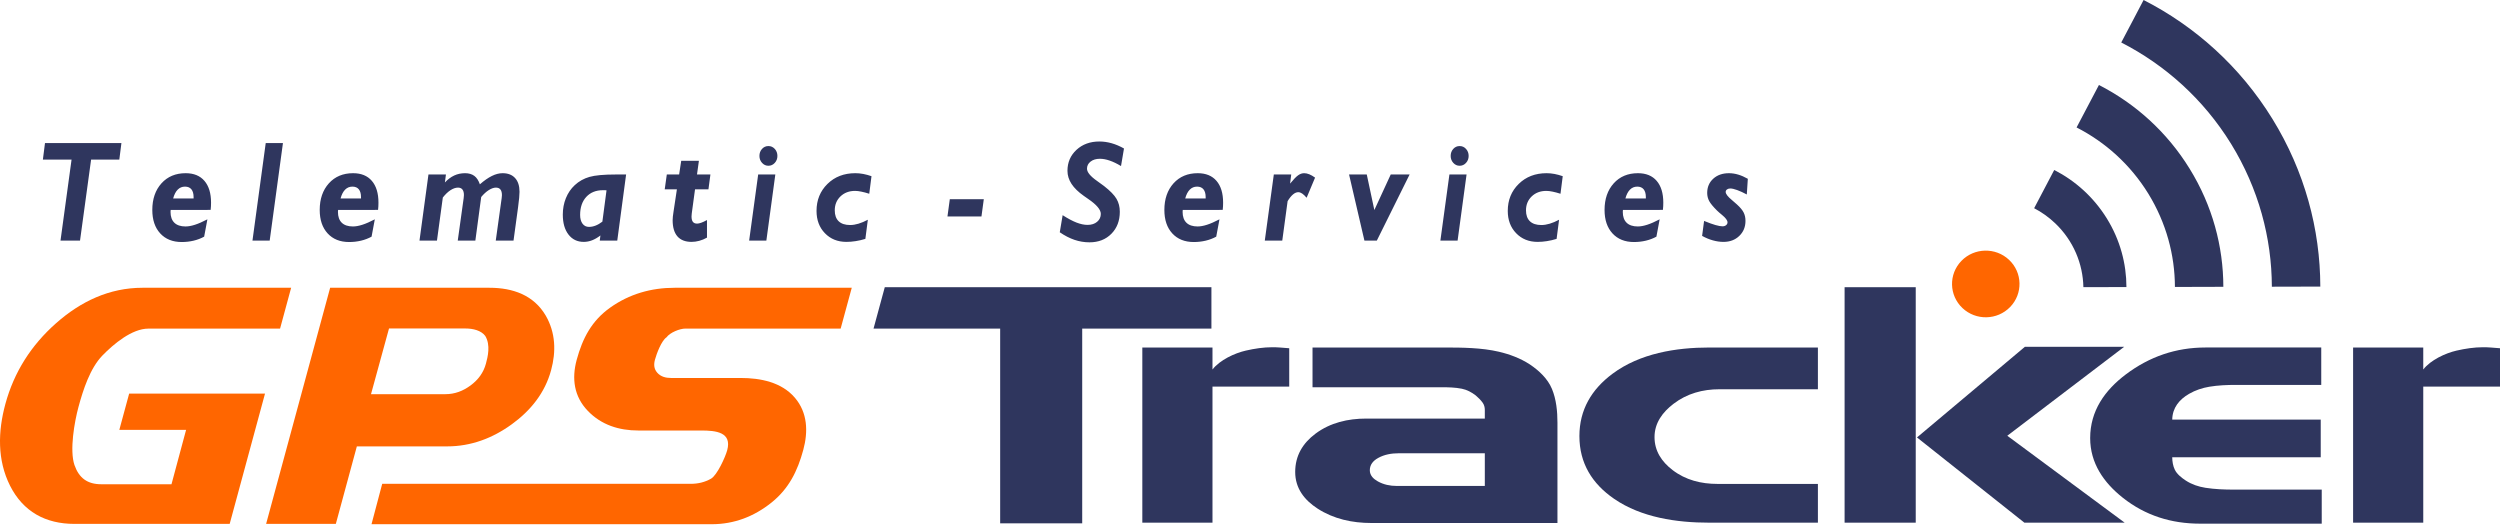
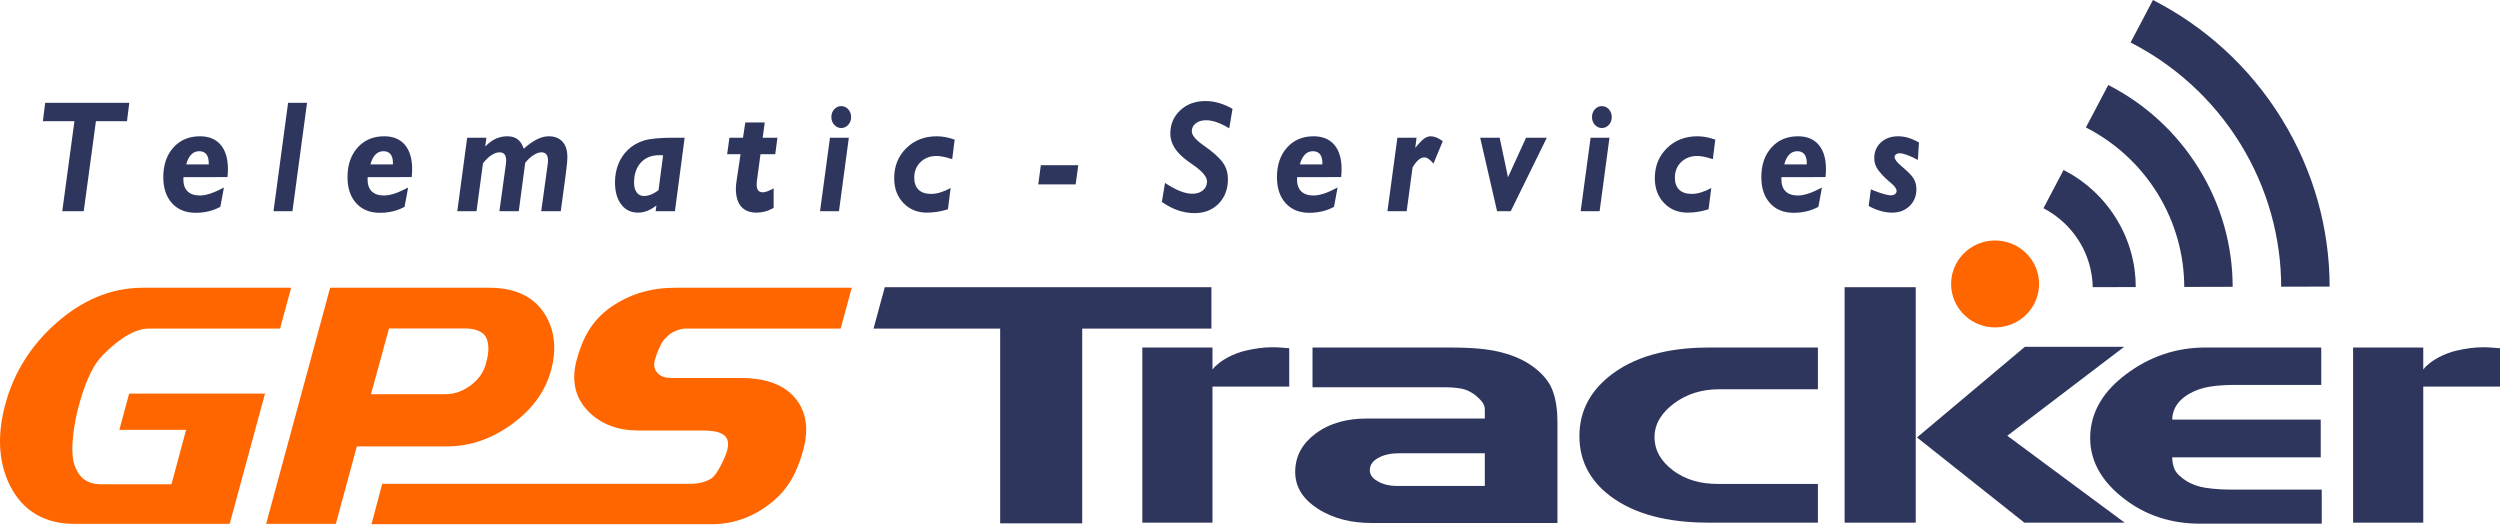
- <svg xmlns="http://www.w3.org/2000/svg" xml:space="preserve" width="163.664mm" height="34.318mm" version="1.1" style="shape-rendering:geometricPrecision; text-rendering:geometricPrecision; image-rendering:optimizeQuality; fill-rule:evenodd; clip-rule:evenodd" viewBox="0 0 5599.99 1174.23">
+ <svg xmlns="http://www.w3.org/2000/svg" xml:space="preserve" width="133.367mm" height="27.965mm" version="1.1" style="shape-rendering:geometricPrecision; text-rendering:geometricPrecision; image-rendering:optimizeQuality; fill-rule:evenodd; clip-rule:evenodd" viewBox="0 0 12443.93 2609.3">
  <defs>
    <style type="text/css">
   
    .fil0 {fill:#2F365E}
-     .fil3 {fill:#FF6600}
-     .fil2 {fill:#2F365E;fill-rule:nonzero}
+     .fil2 {fill:#FF6600}
    .fil1 {fill:#2F365E;fill-rule:nonzero}
   
  </style>
  </defs>
  <g id="Capa_x0020_1">
-     <g id="_460657552720">
-       <path class="fil0" d="M2715.96 865.92l0 304.84 -157.17 0 0 -392.34 157.17 0 0 49.27c16.39,-21.3 49.75,-36.64 74.5,-42.32 19.56,-4.48 39.54,-7.57 59.66,-7.57 5.91,0 11.82,0.22 17.71,0.68l20.03 1.58 0 85.85 -171.9 0z" />
-       <path class="fil0" d="M4865.78 939.83l332.65 0 0 84.51 -332.66 0c0.16,9.54 1.67,19.44 5.91,28.05 4.89,9.94 15.44,18.16 24.52,24.08 13.29,8.66 28.4,13.71 44.01,16.16 21,3.31 42.53,4.1 63.76,4.1l196.7 0 0 76.26 -272.66 0c-63.97,0 -122.31,-18 -172.75,-57.92 -42.79,-33.86 -73.28,-77.37 -73.28,-133.76 0,-60.98 32.81,-107.22 79.99,-142.74 52.77,-39.72 112.13,-60.18 178.23,-60.18l259.39 0 0 83.79 -190.63 0c-19.99,0 -40.28,0.79 -60.02,4.08 -15.89,2.65 -31.24,7.78 -45.23,15.84 -22.45,12.94 -37.31,31.36 -37.93,57.73z" />
-       <polygon class="fil0" points="4496.32,976.08 4759.25,1170.77 4534.58,1170.77 4294.04,979.88 4535.65,776.9 4758.04,776.9 " />
-       <polygon class="fil0" points="4291.24,1170.77 4131.88,1170.77 4131.88,643.34 4291.24,643.34 " />
-       <path class="fil0" d="M4072.1 1170.77l-243.8 0c-72.49,0 -151.59,-11.46 -212.59,-53.34 -49.33,-33.87 -77.85,-79.79 -77.85,-140.6 0,-59.04 27.33,-104.7 73.91,-139.43 61.73,-46.01 142.34,-59 217.6,-59l242.72 0 0 93.52 -220.53 0c-37.59,0 -72.74,9.58 -102.88,32.59 -24.34,18.58 -42.56,42.8 -42.56,74.56 0,31.31 16.19,55.26 40.39,73.83 29.29,22.49 64.15,31.06 100.64,31.06l224.95 0 0 86.8z" />
-       <path class="fil0" d="M3325.98 937.58l0 -19.31c0,-5.8 -1.37,-11.28 -4.71,-16.06 -4.25,-6.06 -10.09,-11.61 -15.66,-16.45 -9.26,-7.12 -19.55,-12.68 -31.08,-15.01 -14.75,-2.99 -30.89,-3.33 -45.92,-3.33l-288.56 0 0 -89 295.95 0c39.34,0 83.09,0.43 121.42,9.44 24.45,5.75 48.27,14.66 69.39,28.41l0.33 0.22c20.28,13.73 39.65,31.68 49.24,54.7 9.72,23.32 12.31,50.53 12.31,75.62l0 224.7 -416.83 0c-42.65,0 -84.29,-8.87 -120.47,-32.26 -29.61,-19.15 -50.16,-45.44 -50.16,-82.07 0,-36.29 16.81,-64.39 45.43,-85.74 33.25,-24.8 72.84,-33.84 113.74,-33.84l265.57 0zm0 150.92l0 -73.17 -193.12 0c-15.9,0 -31.99,2.74 -46,10.6 -10.76,6.03 -18.48,14.65 -18.48,27.49 0,11.72 8.31,19.49 17.93,24.86 12.98,7.24 27.33,10.22 42.11,10.22l197.56 0z" />
-       <polygon class="fil0" points="2424.14,736.03 2424.14,1172.26 2240.36,1172.26 2240.36,736.03 1956.72,736.03 1981.92,643.25 2713.58,643.25 2713.58,736.03 " />
-       <path class="fil0" d="M5428.09 865.92l0 304.84 -157.17 0 0 -392.34 157.17 0 0 49.27c16.39,-21.3 49.75,-36.64 74.5,-42.32 19.56,-4.48 39.54,-7.57 59.66,-7.57 5.91,0 11.83,0.22 17.71,0.68l20.03 1.58 0 85.85 -171.9 0z" />
+     <g id="_824098576784">
+       <path class="fil0" d="M6035.23 1924.18l0 677.39 -349.25 0 0 -871.84 349.25 0 0 109.49c36.42,-47.32 110.55,-81.43 165.55,-94.03 43.47,-9.97 87.88,-16.81 132.57,-16.81 13.13,0 26.27,0.49 39.37,1.52l44.5 3.51 0 190.77 -381.98 0z" />
+       <path class="fil0" d="M10812.42 2088.44l739.21 0 0 187.8 -739.21 0c0.35,21.21 3.71,43.2 13.14,62.34 10.87,22.08 34.3,40.35 54.49,53.51 29.53,19.24 63.1,30.46 97.78,35.92 46.65,7.34 94.51,9.11 141.68,9.11l437.11 0 0 169.46 -605.9 0c-142.16,0 -271.79,-39.99 -383.88,-128.7 -95.09,-75.25 -162.85,-171.94 -162.85,-297.23 0,-135.51 72.91,-238.25 177.75,-317.19 117.25,-88.27 249.15,-133.73 396.06,-133.73l576.39 0 0 186.18 -423.6 0c-44.41,0 -89.49,1.75 -133.37,9.06 -35.32,5.89 -69.42,17.29 -100.5,35.19 -49.89,28.75 -82.91,69.69 -84.28,128.28z" />
+       <polygon class="fil0" points="9991.43,2168.99 10575.7,2601.61 10076.44,2601.61 9541.94,2177.43 10078.82,1726.38 10573,1726.38 " />
+       <polygon class="fil0" points="9535.72,2601.61 9181.6,2601.61 9181.6,1429.58 9535.72,1429.58 " />
+       <path class="fil0" d="M9048.77 2601.61l-541.75 0c-161.09,0 -336.85,-25.45 -472.4,-118.53 -109.62,-75.27 -172.98,-177.29 -172.98,-312.43 0,-131.2 60.72,-232.64 164.24,-309.82 137.17,-102.25 316.29,-131.11 483.52,-131.11l539.37 0 0 207.82 -490.06 0c-83.52,0 -161.64,21.28 -228.62,72.41 -54.09,41.3 -94.57,95.11 -94.57,165.69 0,69.58 35.99,122.79 89.74,164.06 65.09,49.99 142.54,69.02 223.63,69.02l499.88 0 0 192.88z" />
+       <path class="fil0" d="M7390.76 2083.43l0 -42.91c0,-12.89 -3.03,-25.08 -10.46,-35.7 -9.44,-13.47 -22.41,-25.81 -34.81,-36.56 -20.58,-15.82 -43.44,-28.16 -69.05,-33.35 -32.79,-6.64 -68.65,-7.41 -102.04,-7.41l-641.23 0 0 -197.78 657.64 0c87.41,0 184.63,0.95 269.82,20.98 54.34,12.77 107.26,32.58 154.2,63.14l0.73 0.48c45.09,30.51 88.1,70.41 109.43,121.55 21.6,51.81 27.36,112.29 27.36,168.03l0 499.32 -926.25 0c-94.77,0 -187.31,-19.71 -267.7,-71.69 -65.79,-42.56 -111.46,-100.98 -111.46,-182.36 0,-80.65 37.35,-143.1 100.96,-190.54 73.9,-55.11 161.85,-75.2 252.76,-75.2l590.12 0zm0 335.36l0 -162.59 -429.12 0c-35.34,0 -71.08,6.09 -102.22,23.55 -23.9,13.4 -41.06,32.55 -41.06,61.09 0,26.04 18.47,43.31 39.84,55.24 28.84,16.09 60.72,22.72 93.58,22.72l438.99 0z" />
+       <polygon class="fil0" points="5386.77,1635.56 5386.77,2604.91 4978.38,2604.91 4978.38,1635.56 4348.11,1635.56 4404.1,1429.39 6029.95,1429.39 6029.95,1635.56 " />
+       <path class="fil0" d="M12061.95 1924.18l0 677.39 -349.25 0 0 -871.84 349.25 0 0 109.49c36.42,-47.32 110.55,-81.43 165.55,-94.03 43.47,-9.97 87.88,-16.81 132.57,-16.81 13.13,0 26.27,0.49 39.37,1.52l44.5 3.51 0 190.77 -381.98 0z" />
+       <polygon class="fil1" points="309.96,1051.33 370.48,603.28 213.41,603.28 224.95,511.61 643.6,511.61 632.06,603.28 477.49,603.28 416.85,1051.33 " />
+       <path id="1" class="fil1" d="M1096.84 1029.47c-17.72,9.74 -36.98,17.25 -57.91,22.25 -20.93,5.01 -42.57,7.51 -65.16,7.51 -49.46,0 -88.7,-15.94 -117.59,-47.68 -28.89,-31.74 -43.4,-75.07 -43.4,-129.86 0,-60.71 16.76,-109.71 50.18,-147.24 33.52,-37.41 77.64,-56.11 132.45,-56.11 44.47,0 78.71,14.1 102.85,42.42 24.13,28.31 36.26,68.48 36.26,120.5 0,6.46 -0.11,13.03 -0.47,19.88 -0.36,6.85 -0.95,13.57 -1.67,20.28l-219.01 0.4c0,1.32 -0.13,3.15 -0.36,5.79 -0.23,2.5 -0.35,4.21 -0.35,5 0,26.21 7.02,46.09 21.04,59.92 14.03,13.7 34.49,20.55 61.12,20.55 15.09,0 32.33,-3.15 51.72,-9.48 19.38,-6.32 41.96,-16.33 68.01,-30.03l-17.72 95.88zm-169.91 -211.25l112 0 0 -7.38c0,-18.96 -4.05,-33.45 -12.01,-43.33 -7.97,-9.87 -19.61,-14.88 -34.95,-14.88 -15.82,0 -29.13,5.53 -39.95,16.6 -10.94,11.07 -19.27,27.39 -25.09,48.99z" />
+       <polygon id="2" class="fil1" points="1361.39,1051.33 1434.04,511.61 1528.32,511.61 1455.67,1051.33 " />
+       <path id="3" class="fil1" d="M2013.79 1029.47c-17.73,9.74 -36.98,17.25 -57.91,22.25 -20.92,5.01 -42.56,7.51 -65.16,7.51 -49.46,0 -88.7,-15.94 -117.58,-47.68 -28.9,-31.74 -43.4,-75.07 -43.4,-129.86 0,-60.71 16.76,-109.71 50.18,-147.24 33.52,-37.41 77.63,-56.11 132.45,-56.11 44.46,0 78.71,14.1 102.84,42.42 24.14,28.31 36.27,68.48 36.27,120.5 0,6.46 -0.12,13.03 -0.48,19.88 -0.35,6.85 -0.95,13.57 -1.66,20.28l-219.01 0.4c0,1.32 -0.13,3.15 -0.36,5.79 -0.24,2.5 -0.35,4.21 -0.35,5 0,26.21 7.02,46.09 21.04,59.92 14.03,13.7 34.49,20.55 61.12,20.55 15.1,0 32.34,-3.15 51.72,-9.48 19.39,-6.32 41.97,-16.33 68.01,-30.03l-17.71 95.88zm-169.91 -211.25l111.99 0 0 -7.38c0,-18.96 -4.04,-33.45 -12,-43.33 -7.97,-9.87 -19.62,-14.88 -34.96,-14.88 -15.82,0 -29.12,5.53 -39.94,16.6 -10.94,11.07 -19.27,27.39 -25.09,48.99z" />
+       <path id="4" class="fil1" d="M2276.19 1051.33l49.11 -365.87 95.71 0 -5.59 44.11c16.06,-17.25 33.05,-30.03 51.24,-38.59 18.07,-8.43 37.82,-12.64 59.21,-12.64 20.56,0 37.46,5.01 50.65,14.88 13.08,9.88 23.2,25.43 30.45,46.76 23.18,-20.55 45.07,-35.95 65.51,-46.22 20.45,-10.27 40.07,-15.41 58.86,-15.41 29.48,0 52.32,8.96 68.49,26.87 16.17,17.77 24.26,43.2 24.26,76.13 0,8.69 -0.6,19.88 -1.9,33.58 -1.32,13.57 -3.34,31.08 -6.06,52.42l-24.85 183.99 -97.27 0 31.99 -232.19c0.24,-0.53 0.36,-1.32 0.36,-2.37 0.71,-7.64 1.18,-13.17 1.43,-16.6 0,-14.09 -2.74,-24.63 -8.21,-31.61 -5.47,-6.98 -13.67,-10.4 -24.85,-10.4 -11.64,0 -24.61,4.61 -38.88,13.7 -14.27,9.09 -28.06,21.86 -41.61,38.33l-31.99 241.15 -96.43 0 31.99 -232.19c0.24,-0.53 0.36,-1.32 0.36,-2.37 0.71,-7.64 1.18,-13.44 1.43,-17.39 0,-13.57 -2.73,-23.84 -8.21,-30.82 -5.47,-6.98 -13.55,-10.4 -24.13,-10.4 -13.08,0 -26.64,4.74 -41.03,14.1 -14.27,9.35 -28.29,22.92 -42.2,40.69l-32.11 238.39 -95.71 0z" />
+       <path id="5" class="fil1" d="M3277.92 946.49l22.71 -173.32c-2.14,-0.26 -4.53,-0.52 -7.14,-0.65 -2.73,-0.13 -6.66,-0.13 -12.01,-0.13 -38.64,0 -69.07,12.38 -91.67,37.01 -22.47,24.76 -33.77,57.95 -33.77,99.7 0,20.55 4.4,36.75 13.08,48.6 8.68,11.85 20.45,17.78 35.31,17.78 11.9,0 23.9,-2.38 36.03,-7.12 12.24,-4.74 24.73,-12.11 37.45,-21.86zm-14.27 104.84l3.56 -28.45c-16.05,12.38 -31.51,21.34 -46.25,27 -14.74,5.66 -29.85,8.56 -45.06,8.56 -35.2,0 -63.03,-13.57 -83.71,-40.69 -20.69,-27.13 -31.03,-63.88 -31.03,-110.24 0,-32.53 5.6,-62.82 16.89,-91.01 11.3,-28.18 27.46,-52.15 48.63,-72.04 22.71,-21.33 49.46,-36.48 80.01,-45.44 30.57,-9.08 79.44,-13.56 146.84,-13.56l54.34 0 -48.39 365.87 -95.83 0z" />
+       <path id="6" class="fil1" d="M3850.89 1034.87c-14.15,8.03 -28.3,13.96 -42.57,17.77 -14.15,3.82 -28.18,5.79 -42.09,5.79 -33.89,0 -59.58,-10.14 -77.17,-30.29 -17.48,-20.28 -26.27,-50.18 -26.27,-89.83 0,-5.4 0.35,-12.12 1.18,-20.28 0.83,-8.03 2.02,-17.12 3.69,-27.12l18.43 -123.28 -66.69 0 11.41 -82.18 67.53 0 11.42 -75.87 96.9 0 -10.46 75.87 73.48 0 -10.81 82.18 -73.48 0 -17.73 132.09c-0.23,1.05 -0.35,2.24 -0.35,3.42 -0.71,6.72 -1.06,11.59 -1.06,14.75 0,13.44 2.5,23.32 7.48,29.76 5,6.46 12.73,9.62 23.2,9.62 5.82,0 13.08,-1.59 21.87,-4.61 8.92,-3.16 19.5,-8.17 32.11,-15.15l0 97.34z" />
+       <path id="7" class="fil1" d="M4138.15 582.86c0,-15.41 4.75,-28.32 14.15,-38.85 9.4,-10.53 21.05,-15.81 34.95,-15.81 13.91,0 25.57,5.27 35.07,15.94 9.52,10.66 14.27,23.57 14.27,38.72 0,15.01 -4.75,27.79 -14.38,38.45 -9.63,10.67 -21.28,15.94 -34.96,15.94 -13.56,0 -25.08,-5.26 -34.71,-15.94 -9.64,-10.66 -14.39,-23.44 -14.39,-38.45zm-56.37 468.47l49.46 -365.87 93.93 0 -49.1 365.87 -94.29 0z" />
+       <path id="8" class="fil1" d="M4718.37 1041.85c-18.31,5.66 -36.14,9.87 -53.5,12.51 -17.23,2.76 -34.12,4.08 -50.65,4.08 -47.8,0 -87.04,-16.07 -117.59,-48.07 -30.56,-32 -45.78,-73.1 -45.78,-123.28 0,-59.92 19.98,-109.71 59.93,-149.35 39.94,-39.64 90.83,-59.4 152.66,-59.4 14.15,0 28.54,1.46 43.4,4.22 14.74,2.9 29.73,6.98 45.07,12.38l-12.24 97.2c-16.06,-5.13 -30.57,-9.09 -43.52,-11.72 -12.96,-2.77 -24.38,-4.09 -34.12,-4.09 -32.47,0 -59.1,10.14 -80.03,30.43 -20.8,20.28 -31.27,45.96 -31.27,77.04 0,26.47 7.13,46.76 21.52,60.58 14.39,13.83 35.32,20.82 62.66,20.82 14.39,0 29.61,-2.51 45.78,-7.38 16.05,-4.87 33.17,-12.11 51.24,-21.86l-13.56 105.89z" />
+       <polygon id="9" class="fil1" points="5168.06,917.78 5180.89,822.16 5367.09,822.16 5354.25,917.78 " />
+       <path id="10" class="fil1" d="M5798.93 910.67c28.78,18.7 54.1,32.27 75.86,40.83 21.87,8.56 42.09,12.9 60.64,12.9 21.4,0 38.87,-5.66 52.32,-17.12 13.44,-11.46 20.21,-26.08 20.21,-43.72 0,-23.45 -23.07,-50.97 -69.32,-82.85 -9.99,-7.24 -17.83,-12.77 -23.43,-16.59 -30.43,-21.6 -53.03,-43.86 -67.77,-66.78 -14.74,-22.92 -22.11,-47.02 -22.11,-72.3 0,-46.49 16.52,-85.22 49.46,-116.04 32.94,-30.69 74.79,-46.09 125.32,-46.09 22.11,0 44.23,3.16 66.58,9.48 22.23,6.33 45.07,16.07 68.24,29.24l-16.28 97.2c-22.23,-13.57 -42.92,-23.71 -62.19,-30.3 -19.14,-6.72 -36.98,-10.01 -53.39,-10.01 -20.92,0 -37.92,5.14 -51,15.41 -13.2,10.27 -19.73,23.45 -19.73,39.38 0,19.23 18.31,41.88 55.04,67.83 16.53,11.59 29.37,21.07 38.65,28.45 33.29,26.21 55.88,49.78 68.01,70.6 12.01,20.81 18.07,44.65 18.07,71.38 0,49.79 -15.34,90.48 -46.14,121.96 -30.78,31.47 -70.74,47.28 -120.08,47.28 -28.06,0 -55.4,-4.61 -82.04,-13.7 -26.51,-9.09 -53.38,-23.05 -80.61,-41.88l15.69 -94.57z" />
+       <path id="11" class="fil1" d="M6640.14 1029.47c-17.73,9.74 -36.99,17.25 -57.91,22.25 -20.92,5.01 -42.57,7.51 -65.16,7.51 -49.46,0 -88.7,-15.94 -117.59,-47.68 -28.89,-31.74 -43.4,-75.07 -43.4,-129.86 0,-60.71 16.77,-109.71 50.18,-147.24 33.52,-37.41 77.64,-56.11 132.45,-56.11 44.47,0 78.72,14.1 102.85,42.42 24.14,28.31 36.27,68.48 36.27,120.5 0,6.46 -0.12,13.03 -0.48,19.88 -0.36,6.85 -0.95,13.57 -1.67,20.28l-219.01 0.4c0,1.32 -0.12,3.15 -0.36,5.79 -0.23,2.5 -0.35,4.21 -0.35,5 0,26.21 7.02,46.09 21.04,59.92 14.03,13.7 34.49,20.55 61.12,20.55 15.1,0 32.34,-3.15 51.72,-9.48 19.38,-6.32 41.97,-16.33 68.01,-30.03l-17.71 95.88zm-169.91 -211.25l111.99 0 0 -7.38c0,-18.96 -4.04,-33.45 -12,-43.33 -7.97,-9.87 -19.62,-14.88 -34.96,-14.88 -15.82,0 -29.13,5.53 -39.95,16.6 -10.94,11.07 -19.26,27.39 -25.08,48.99z" />
+       <path id="12" class="fil1" d="M6906.11 1051.33l49.47 -365.87 95.35 0 -6.3 50.57c18.66,-23.05 33.28,-38.46 44.11,-46.09 10.7,-7.77 21.76,-11.6 32.82,-11.6 8.91,0 18.3,1.98 28.29,6.06 9.99,4.08 20.45,10.27 31.63,18.44l-46.25 111.42c-8.92,-10.53 -17.01,-18.31 -24.38,-23.31 -7.48,-5 -14.5,-7.51 -21.28,-7.51 -9.51,0 -19.26,4.22 -29.01,12.51 -9.86,8.43 -19.73,20.82 -29.48,37.28l-29.25 218.1 -95.71 0z" />
+       <polygon id="13" class="fil1" points="7451.86,1051.33 7367.68,685.46 7464.7,685.46 7506.19,882.22 7595.96,685.46 7699.41,685.46 7519.75,1051.33 " />
+       <path id="14" class="fil1" d="M7924.24 582.86c0,-15.41 4.76,-28.32 14.15,-38.85 9.4,-10.53 21.04,-15.81 34.95,-15.81 13.91,0 25.57,5.27 35.07,15.94 9.52,10.66 14.27,23.57 14.27,38.72 0,15.01 -4.75,27.79 -14.39,38.45 -9.63,10.67 -21.27,15.94 -34.95,15.94 -13.56,0 -25.09,-5.26 -34.72,-15.94 -9.63,-10.66 -14.39,-23.44 -14.39,-38.45zm-56.36 468.47l49.46 -365.87 93.93 0 -49.1 365.87 -94.29 0z" />
+       <path id="15" class="fil1" d="M8504.47 1041.85c-18.32,5.66 -36.15,9.87 -53.5,12.51 -17.24,2.76 -34.13,4.08 -50.66,4.08 -47.79,0 -87.03,-16.07 -117.58,-48.07 -30.57,-32 -45.78,-73.1 -45.78,-123.28 0,-59.92 19.97,-109.71 59.92,-149.35 39.95,-39.64 90.84,-59.4 152.67,-59.4 14.15,0 28.54,1.46 43.4,4.22 14.74,2.9 29.73,6.98 45.07,12.38l-12.25 97.2c-16.05,-5.13 -30.56,-9.09 -43.51,-11.72 -12.97,-2.77 -24.38,-4.09 -34.13,-4.09 -32.46,0 -59.09,10.14 -80.02,30.43 -20.81,20.28 -31.27,45.96 -31.27,77.04 0,26.47 7.13,46.76 21.52,60.58 14.39,13.83 35.32,20.82 62.65,20.82 14.39,0 29.62,-2.51 45.79,-7.38 16.05,-4.87 33.17,-12.11 51.24,-21.86l-13.56 105.89z" />
+       <path id="16" class="fil1" d="M9051.17 1029.47c-17.72,9.74 -36.98,17.25 -57.91,22.25 -20.93,5.01 -42.57,7.51 -65.16,7.51 -49.46,0 -88.7,-15.94 -117.59,-47.68 -28.89,-31.74 -43.4,-75.07 -43.4,-129.86 0,-60.71 16.77,-109.71 50.18,-147.24 33.52,-37.41 77.64,-56.11 132.45,-56.11 44.47,0 78.72,14.1 102.85,42.42 24.13,28.31 36.26,68.48 36.26,120.5 0,6.46 -0.11,13.03 -0.47,19.88 -0.36,6.85 -0.95,13.57 -1.67,20.28l-219.01 0.4c0,1.32 -0.12,3.15 -0.36,5.79 -0.23,2.5 -0.35,4.21 -0.35,5 0,26.21 7.02,46.09 21.04,59.92 14.04,13.7 34.49,20.55 61.12,20.55 15.1,0 32.34,-3.15 51.72,-9.48 19.38,-6.32 41.97,-16.33 68.01,-30.03l-17.72 95.88zm-169.9 -211.25l111.99 0 0 -7.38c0,-18.96 -4.04,-33.45 -12.01,-43.33 -7.97,-9.87 -19.61,-14.88 -34.95,-14.88 -15.82,0 -29.13,5.53 -39.95,16.6 -10.94,11.07 -19.27,27.39 -25.08,48.99z" />
+       <path id="17" class="fil1" d="M9301.45 1025.25l10.82 -82.97 3.44 1.58c45.65,18.96 78.24,28.45 97.74,28.45 7.6,0 14.03,-2.11 19.26,-6.33 5.23,-4.21 7.85,-9.48 7.85,-15.67 0,-10.8 -9.98,-24.37 -29.85,-40.83 -11.89,-9.75 -21.15,-18.05 -27.82,-24.63 -21.15,-21.2 -35.31,-38.59 -42.68,-52.29 -7.25,-13.83 -10.94,-28.84 -10.94,-45.04 0,-32.13 11.07,-58.34 33.3,-78.76 22.11,-20.28 50.77,-30.43 85.84,-30.43 16.88,0 33.89,2.64 50.89,7.77 16.89,5.14 34.49,12.77 52.55,23.18l-5.58 86.79c-19.5,-10.53 -37.1,-18.7 -52.92,-24.49 -15.81,-5.79 -28.41,-8.7 -37.69,-8.7 -7.13,0 -13.19,1.85 -17.95,5.4 -4.75,3.55 -7.13,8.16 -7.13,13.83 0,11.07 11.53,26.21 34.48,45.18 11.9,10.01 21.04,18.18 27.59,24.36 17.6,16.2 29.84,30.95 36.38,44.39 6.66,13.31 9.98,28.71 9.98,46.23 0,33.45 -11.29,61.24 -34,83.23 -22.59,22 -51.49,32.93 -86.56,32.93 -18.55,0 -37.7,-2.76 -57.55,-8.29 -19.86,-5.53 -39.71,-13.83 -59.45,-24.89z" />
+       <path class="fil0" d="M11595.98 1426.41c-0.57,-284.99 -77.47,-573.31 -238.28,-834.37 -161.04,-261.25 -385.09,-461.04 -641.37,-592.04l-49.86 95.13 -61.36 116.35c218.24,111.82 409.28,281.8 546.73,504.55 136.76,222.43 202.33,468.2 202.93,711.06l132.62 -0.33 108.59 -0.35zm-482.69 1.2c-0.27,-200.61 -54.19,-404 -167.72,-587.64 -113.24,-183.9 -271.19,-324.63 -451.5,-416.94l-111.34 211.36c142.53,72.98 267.38,184.15 357.03,329.47 89.32,145.44 132.2,306.03 132.48,464.44l241.05 -0.69zm-941.75 -391.2l100 -190.32c104.77,53.56 196.28,135.28 262.15,241.81 65.79,106.63 97.14,224.61 97.21,340.94l-214.21 0.54c-2.37,-115.99 -49.31,-231.14 -140.46,-318.07 -31.99,-30.48 -67.29,-55.36 -104.68,-74.91z" />
      <g>
-         <path class="fil1" d="M135.53 538.94l24.75 -181.38 -64.23 0 4.72 -37.11 171.21 0 -4.72 37.11 -63.21 0 -24.8 181.38 -43.71 0zm321.8 -8.85c-7.25,3.95 -15.12,6.99 -23.68,9.01 -8.56,2.03 -17.41,3.04 -26.65,3.04 -20.23,0 -36.27,-6.45 -48.09,-19.3 -11.82,-12.85 -17.75,-30.39 -17.75,-52.57 0,-24.58 6.86,-44.41 20.52,-59.61 13.71,-15.14 31.75,-22.71 54.17,-22.71 18.18,0 32.19,5.7 42.06,17.17 9.87,11.46 14.83,27.72 14.83,48.78 0,2.61 -0.05,5.28 -0.2,8.05 -0.15,2.77 -0.39,5.49 -0.68,8.21l-89.57 0.16c0,0.53 -0.05,1.28 -0.14,2.35 -0.1,1.01 -0.15,1.71 -0.15,2.03 0,10.61 2.87,18.66 8.61,24.26 5.74,5.54 14.1,8.31 25,8.31 6.18,0 13.22,-1.28 21.15,-3.84 7.92,-2.56 17.16,-6.61 27.81,-12.16l-7.25 38.81zm-69.49 -85.52l45.81 0 0 -2.98c0,-7.68 -1.65,-13.54 -4.91,-17.54 -3.26,-4 -8.02,-6.03 -14.3,-6.03 -6.47,0 -11.91,2.24 -16.34,6.72 -4.48,4.48 -7.88,11.09 -10.26,19.83zm177.68 94.37l29.71 -218.49 38.57 0 -29.71 218.49 -38.56 0zm266.81 -8.85c-7.25,3.95 -15.12,6.99 -23.68,9.01 -8.56,2.03 -17.41,3.04 -26.65,3.04 -20.23,0 -36.28,-6.45 -48.09,-19.3 -11.82,-12.85 -17.75,-30.39 -17.75,-52.57 0,-24.58 6.86,-44.41 20.52,-59.61 13.71,-15.14 31.75,-22.71 54.17,-22.71 18.19,0 32.19,5.7 42.06,17.17 9.87,11.46 14.83,27.72 14.83,48.78 0,2.61 -0.05,5.28 -0.2,8.05 -0.15,2.77 -0.39,5.49 -0.68,8.21l-89.57 0.16c0,0.53 -0.05,1.28 -0.14,2.35 -0.1,1.01 -0.15,1.71 -0.15,2.03 0,10.61 2.87,18.66 8.61,24.26 5.74,5.54 14.1,8.31 25,8.31 6.18,0 13.22,-1.28 21.15,-3.84 7.93,-2.56 17.16,-6.61 27.81,-12.16l-7.25 38.81zm-69.48 -85.52l45.81 0 0 -2.98c0,-7.68 -1.66,-13.54 -4.91,-17.54 -3.26,-4 -8.02,-6.03 -14.3,-6.03 -6.47,0 -11.91,2.24 -16.34,6.72 -4.47,4.48 -7.88,11.09 -10.26,19.83zm176.8 94.37l20.09 -148.11 39.14 0 -2.29 17.86c6.56,-6.98 13.52,-12.16 20.95,-15.62 7.39,-3.41 15.46,-5.12 24.22,-5.12 8.41,0 15.32,2.03 20.71,6.02 5.35,4 9.48,10.29 12.45,18.93 9.48,-8.32 18.43,-14.56 26.79,-18.71 8.36,-4.16 16.39,-6.24 24.07,-6.24 12.06,0 21.4,3.62 28.01,10.87 6.61,7.2 9.92,17.49 9.92,30.82 0,3.52 -0.24,8.05 -0.78,13.59 -0.53,5.49 -1.36,12.58 -2.48,21.22l-10.17 74.48 -39.78 0 13.08 -93.99c0.1,-0.22 0.15,-0.53 0.15,-0.96 0.29,-3.09 0.49,-5.33 0.59,-6.72 0,-5.7 -1.12,-9.97 -3.36,-12.8 -2.24,-2.83 -5.59,-4.21 -10.16,-4.21 -4.77,0 -10.07,1.87 -15.9,5.55 -5.84,3.68 -11.48,8.85 -17.02,15.51l-13.08 97.62 -39.43 0 13.08 -93.99c0.1,-0.22 0.15,-0.53 0.15,-0.96 0.29,-3.09 0.49,-5.44 0.58,-7.04 0,-5.49 -1.12,-9.65 -3.35,-12.48 -2.24,-2.83 -5.54,-4.21 -9.87,-4.21 -5.35,0 -10.89,1.92 -16.78,5.7 -5.84,3.79 -11.57,9.28 -17.26,16.48l-13.13 96.5 -39.14 0zm409.67 -42.44l9.29 -70.16c-0.87,-0.11 -1.85,-0.22 -2.92,-0.27 -1.12,-0.05 -2.72,-0.05 -4.91,-0.05 -15.8,0 -28.25,5.01 -37.49,14.98 -9.19,10.03 -13.81,23.46 -13.81,40.36 0,8.32 1.8,14.87 5.35,19.67 3.55,4.8 8.36,7.2 14.44,7.2 4.86,0 9.77,-0.96 14.73,-2.88 5.01,-1.92 10.11,-4.91 15.32,-8.85zm-5.84 42.44l1.46 -11.52c-6.57,5.01 -12.89,8.64 -18.91,10.93 -6.03,2.29 -12.2,3.46 -18.43,3.46 -14.39,0 -25.77,-5.49 -34.23,-16.47 -8.46,-10.98 -12.69,-25.86 -12.69,-44.63 0,-13.17 2.29,-25.43 6.9,-36.84 4.62,-11.41 11.23,-21.11 19.89,-29.16 9.29,-8.64 20.23,-14.77 32.73,-18.39 12.5,-3.68 32.48,-5.49 60.05,-5.49l22.22 0 -19.79 148.11 -39.19 0zm240.17 -6.67c-5.79,3.25 -11.58,5.65 -17.41,7.2 -5.79,1.55 -11.52,2.34 -17.21,2.34 -13.86,0 -24.36,-4.1 -31.56,-12.26 -7.15,-8.21 -10.75,-20.31 -10.75,-36.36 0,-2.19 0.15,-4.91 0.49,-8.21 0.34,-3.25 0.83,-6.93 1.51,-10.98l7.53 -49.9 -27.28 0 4.67 -33.27 27.62 0 4.67 -30.71 39.63 0 -4.28 30.71 30.05 0 -4.42 33.27 -30.05 0 -7.25 53.48c-0.1,0.42 -0.14,0.9 -0.14,1.39 -0.29,2.72 -0.44,4.69 -0.44,5.97 0,5.44 1.02,9.44 3.06,12.05 2.05,2.61 5.2,3.89 9.48,3.89 2.38,0 5.35,-0.64 8.95,-1.87 3.64,-1.28 7.97,-3.31 13.13,-6.13l0 39.4zm117.48 -182.98c0,-6.24 1.94,-11.46 5.79,-15.73 3.84,-4.26 8.61,-6.4 14.3,-6.4 5.69,0 10.45,2.13 14.34,6.45 3.89,4.32 5.83,9.54 5.83,15.67 0,6.08 -1.94,11.25 -5.88,15.57 -3.94,4.32 -8.7,6.45 -14.3,6.45 -5.54,0 -10.26,-2.13 -14.2,-6.45 -3.94,-4.32 -5.88,-9.49 -5.88,-15.57zm-23.05 189.64l20.23 -148.11 38.41 0 -20.08 148.11 -38.56 0zm260.34 -3.84c-7.49,2.29 -14.78,4 -21.88,5.06 -7.05,1.12 -13.96,1.65 -20.71,1.65 -19.55,0 -35.6,-6.5 -48.09,-19.46 -12.5,-12.95 -18.72,-29.59 -18.72,-49.9 0,-24.26 8.17,-44.41 24.51,-60.46 16.33,-16.05 37.15,-24.04 62.43,-24.04 5.79,0 11.67,0.59 17.75,1.7 6.03,1.17 12.16,2.83 18.43,5.01l-5.01 39.35c-6.57,-2.08 -12.5,-3.68 -17.8,-4.74 -5.3,-1.12 -9.97,-1.66 -13.95,-1.66 -13.28,0 -24.17,4.11 -32.73,12.32 -8.51,8.21 -12.79,18.61 -12.79,31.19 0,10.72 2.92,18.93 8.8,24.53 5.89,5.6 14.44,8.42 25.62,8.42 5.89,0 12.11,-1.01 18.72,-2.99 6.57,-1.97 13.57,-4.9 20.96,-8.85l-5.54 42.87z" />
-         <path class="fil2" d="M2122.31 484.88l5.25 -38.71 76.15 0 -5.25 38.71 -76.15 0zm258.01 -2.88c11.76,7.57 22.12,13.06 31.02,16.53 8.95,3.47 17.21,5.22 24.8,5.22 8.76,0 15.9,-2.29 21.4,-6.93 5.5,-4.64 8.27,-10.56 8.27,-17.7 0,-9.49 -9.43,-20.63 -28.35,-33.53 -4.08,-2.93 -7.29,-5.17 -9.58,-6.72 -12.45,-8.74 -21.69,-17.75 -27.72,-27.03 -6.03,-9.28 -9.05,-19.03 -9.05,-29.27 0,-18.82 6.76,-34.49 20.23,-46.97 13.47,-12.42 30.59,-18.66 51.25,-18.66 9.04,0 18.09,1.28 27.23,3.84 9.09,2.56 18.43,6.5 27.91,11.84l-6.66 39.35c-9.09,-5.49 -17.56,-9.59 -25.43,-12.26 -7.83,-2.72 -15.12,-4.05 -21.83,-4.05 -8.56,0 -15.51,2.08 -20.86,6.24 -5.4,4.16 -8.08,9.49 -8.08,15.94 0,7.78 7.49,16.95 22.51,27.46 6.76,4.69 12.01,8.53 15.8,11.51 13.61,10.61 22.85,20.15 27.81,28.58 4.91,8.42 7.39,18.07 7.39,28.9 0,20.15 -6.27,36.63 -18.87,49.37 -12.6,12.74 -28.93,19.14 -49.11,19.14 -11.48,0 -22.66,-1.86 -33.56,-5.55 -10.84,-3.68 -21.83,-9.33 -32.96,-16.95l6.42 -38.28zm344.03 48.09c-7.25,3.95 -15.12,6.99 -23.68,9.01 -8.56,2.03 -17.41,3.04 -26.65,3.04 -20.23,0 -36.27,-6.45 -48.09,-19.3 -11.82,-12.85 -17.75,-30.39 -17.75,-52.57 0,-24.58 6.86,-44.41 20.52,-59.61 13.71,-15.14 31.76,-22.71 54.17,-22.71 18.18,0 32.19,5.7 42.06,17.17 9.87,11.46 14.83,27.72 14.83,48.78 0,2.61 -0.04,5.28 -0.19,8.05 -0.15,2.77 -0.39,5.49 -0.68,8.21l-89.57 0.16c0,0.53 -0.04,1.28 -0.14,2.35 -0.1,1.01 -0.14,1.71 -0.14,2.03 0,10.61 2.87,18.66 8.61,24.26 5.74,5.54 14.1,8.31 25,8.31 6.18,0 13.22,-1.28 21.15,-3.84 7.92,-2.56 17.16,-6.61 27.81,-12.16l-7.25 38.81zm-69.49 -85.52l45.81 0 0 -2.98c0,-7.68 -1.65,-13.54 -4.91,-17.54 -3.26,-4 -8.02,-6.03 -14.3,-6.03 -6.47,0 -11.92,2.24 -16.34,6.72 -4.48,4.48 -7.88,11.09 -10.26,19.83zm178.26 94.37l20.23 -148.11 39 0 -2.57 20.47c7.63,-9.33 13.61,-15.57 18.04,-18.66 4.38,-3.14 8.9,-4.69 13.42,-4.69 3.65,0 7.49,0.8 11.57,2.45 4.09,1.66 8.36,4.16 12.93,7.47l-18.91 45.1c-3.65,-4.27 -6.95,-7.41 -9.97,-9.44 -3.06,-2.03 -5.93,-3.04 -8.7,-3.04 -3.89,0 -7.88,1.71 -11.86,5.06 -4.04,3.41 -8.08,8.42 -12.06,15.09l-11.96 88.29 -39.14 0zm223.19 0l-34.43 -148.11 39.68 0 16.97 79.65 36.71 -79.65 42.31 0 -73.47 148.11 -27.77 0zm193.19 -189.64c0,-6.24 1.94,-11.46 5.79,-15.73 3.84,-4.26 8.61,-6.4 14.3,-6.4 5.69,0 10.46,2.13 14.34,6.45 3.89,4.32 5.84,9.54 5.84,15.67 0,6.08 -1.95,11.25 -5.89,15.57 -3.94,4.32 -8.7,6.45 -14.3,6.45 -5.54,0 -10.26,-2.13 -14.2,-6.45 -3.94,-4.32 -5.88,-9.49 -5.88,-15.57zm-23.05 189.64l20.23 -148.11 38.41 0 -20.08 148.11 -38.56 0zm260.34 -3.84c-7.49,2.29 -14.78,4 -21.88,5.06 -7.05,1.12 -13.95,1.65 -20.71,1.65 -19.55,0 -35.6,-6.5 -48.09,-19.46 -12.5,-12.95 -18.72,-29.59 -18.72,-49.9 0,-24.26 8.17,-44.41 24.51,-60.46 16.34,-16.05 37.15,-24.04 62.44,-24.04 5.79,0 11.67,0.59 17.74,1.7 6.03,1.17 12.16,2.83 18.43,5.01l-5.01 39.35c-6.57,-2.08 -12.5,-3.68 -17.8,-4.74 -5.3,-1.12 -9.97,-1.66 -13.96,-1.66 -13.28,0 -24.17,4.11 -32.73,12.32 -8.51,8.21 -12.79,18.61 -12.79,31.19 0,10.72 2.92,18.93 8.8,24.53 5.88,5.6 14.44,8.42 25.62,8.42 5.89,0 12.11,-1.01 18.72,-2.99 6.57,-1.97 13.57,-4.9 20.96,-8.85l-5.54 42.87zm223.58 -5.01c-7.25,3.95 -15.12,6.99 -23.68,9.01 -8.56,2.03 -17.41,3.04 -26.65,3.04 -20.23,0 -36.28,-6.45 -48.09,-19.3 -11.82,-12.85 -17.75,-30.39 -17.75,-52.57 0,-24.58 6.86,-44.41 20.52,-59.61 13.71,-15.14 31.75,-22.71 54.17,-22.71 18.19,0 32.19,5.7 42.06,17.17 9.87,11.46 14.83,27.72 14.83,48.78 0,2.61 -0.05,5.28 -0.2,8.05 -0.15,2.77 -0.39,5.49 -0.68,8.21l-89.57 0.16c0,0.53 -0.05,1.28 -0.14,2.35 -0.1,1.01 -0.15,1.71 -0.15,2.03 0,10.61 2.87,18.66 8.61,24.26 5.74,5.54 14.1,8.31 25,8.31 6.18,0 13.22,-1.28 21.15,-3.84 7.93,-2.56 17.16,-6.61 27.81,-12.16l-7.25 38.81zm-69.48 -85.52l45.81 0 0 -2.98c0,-7.68 -1.66,-13.54 -4.91,-17.54 -3.26,-4 -8.02,-6.03 -14.3,-6.03 -6.47,0 -11.91,2.24 -16.34,6.72 -4.47,4.48 -7.88,11.09 -10.26,19.83zm171.84 83.81l4.42 -33.59 1.41 0.64c18.67,7.68 32,11.52 39.97,11.52 3.11,0 5.74,-0.85 7.88,-2.56 2.14,-1.71 3.21,-3.84 3.21,-6.34 0,-4.37 -4.09,-9.86 -12.2,-16.53 -4.86,-3.95 -8.66,-7.31 -11.38,-9.97 -8.66,-8.58 -14.44,-15.62 -17.46,-21.17 -2.97,-5.6 -4.48,-11.68 -4.48,-18.23 0,-13.01 4.52,-23.62 13.61,-31.88 9.04,-8.21 20.76,-12.31 35.11,-12.31 6.9,0 13.86,1.06 20.81,3.14 6.9,2.08 14.1,5.17 21.49,9.38l-2.28 35.14c-7.98,-4.27 -15.17,-7.57 -21.64,-9.92 -6.47,-2.35 -11.62,-3.52 -15.41,-3.52 -2.92,0 -5.4,0.75 -7.34,2.19 -1.95,1.44 -2.92,3.31 -2.92,5.6 0,4.48 4.72,10.61 14.1,18.29 4.86,4.05 8.6,7.36 11.28,9.86 7.2,6.56 12.2,12.53 14.88,17.97 2.72,5.39 4.08,11.62 4.08,18.71 0,13.54 -4.62,24.79 -13.91,33.7 -9.24,8.9 -21.05,13.33 -35.4,13.33 -7.58,0 -15.41,-1.12 -23.53,-3.36 -8.12,-2.24 -16.24,-5.6 -24.31,-10.08z" />
+         <path class="fil2" d="M3998.45 2239.21c-28.86,106.41 -72.34,193.66 -158.9,262.85 -86.43,69.07 -185.46,107.24 -296.85,107.24l-1693.46 0 53.24 -201.04 1535.65 0c36.01,0 70.04,-7.83 101.21,-25.68 30.19,-17.3 71.25,-107.77 80.35,-141.35 24.57,-90.66 -56.71,-98.37 -129.73,-98.37l-312.78 0c-96.17,0 -184.08,-27.85 -251.19,-97.64 -68.79,-71.54 -80.91,-160.32 -55.54,-253.84 29.33,-108.09 74.78,-194.7 166.57,-260.05 95.39,-67.91 203.99,-98.97 321.4,-98.97l881.3 0 -55.25 203.17 -773.06 0c-27.99,0 -76.91,19.85 -94.02,43.7 -25.02,16.7 -49.17,81.36 -57.2,110.93 -6.41,23.62 -5.57,45.41 10.93,64.5 17.8,20.58 42.9,26.73 69.53,26.73l346.37 0c98.12,0 203.31,20.62 269.6,98.37 63.5,74.51 66.44,168.63 41.83,259.43z" />
+         <path class="fil2" d="M1776.24 2221.93l-104.61 385.79 -347.06 0 318.73 -1175.35 793.08 0c115.7,0 220.43,36.3 280.35,139.05 48.74,84.79 51.75,177.92 26.53,270.91 -30.6,112.87 -101.26,200.99 -195.6,269.37 -95.51,69.42 -202.91,110.22 -322,110.22l-449.43 0zm160.08 -586.86l-89.59 326.97 370.21 0c46.99,0 88.37,-16.01 125.67,-43.71 37.54,-27.88 63.86,-63.02 76.03,-107.97 8.86,-32.62 24.32,-92.98 -3.33,-138.31 -20.4,-27.17 -60.53,-36.98 -98.2,-36.98l-380.79 0z" />
+         <path class="fil2" d="M853.56 2410.4l72.72 -270.69 -332.36 0 48.97 -180.56 676.23 0 -175.88 648.57 -772.29 0c-144.63,0 -255.52,-60.91 -320.79,-189.76 -64.64,-128.6 -60.35,-270.89 -23.5,-406.79 43.1,-158.92 128.49,-292.91 252.63,-402.49 121.97,-107.89 264.72,-176.32 430.21,-176.32l739.67 0 -55.15 203.35 -655.47 0c-81.83,0 -173.25,76.74 -228.79,133.93 -61.6,63.36 -96.21,171.36 -119.18,256.1 -19.98,73.66 -45.05,215.67 -19.88,289.19 22.5,64.36 64.22,95.46 133.46,95.46l349.41 0z" />
      </g>
-       <path class="fil0" d="M5197.5 641.91c-0.26,-128.25 -34.86,-258 -107.23,-375.48 -72.47,-117.56 -173.3,-207.48 -288.63,-266.43l-22.44 42.81 -27.61 52.36c98.21,50.32 184.18,126.81 246.04,227.06 61.55,100.1 91.05,210.7 91.32,319.99l59.68 -0.15 48.87 -0.15zm-217.22 0.54c-0.12,-90.28 -24.39,-181.81 -75.47,-264.45 -50.96,-82.76 -122.04,-146.09 -203.18,-187.63l-50.11 95.11c64.14,32.84 120.33,82.87 160.67,148.27 40.2,65.45 59.49,137.72 59.62,209.01l108.48 -0.31zm-423.81 -176.05l45 -85.65c47.15,24.1 88.33,60.88 117.97,108.82 29.61,47.99 43.72,101.08 43.75,153.43l-96.4 0.24c-1.07,-52.19 -22.19,-104.01 -63.21,-143.13 -14.39,-13.72 -30.28,-24.92 -47.11,-33.71z" />
-       <g>
-         <path class="fil3" d="M1799.37 1007.68c-12.99,47.89 -32.55,87.15 -71.51,118.29 -38.9,31.09 -83.46,48.26 -133.59,48.26l-762.09 0 23.96 -90.47 691.07 0c16.2,0 31.52,-3.52 45.55,-11.55 13.59,-7.78 32.06,-48.49 36.16,-63.61 11.06,-40.8 -25.52,-44.27 -58.38,-44.27l-140.76 0c-43.28,0 -82.84,-12.53 -113.04,-43.94 -30.96,-32.19 -36.41,-72.15 -25,-114.23 13.2,-48.65 33.65,-87.62 74.96,-117.03 42.92,-30.56 91.8,-44.54 144.64,-44.54l396.6 0 -24.86 91.43 -347.89 0c-12.6,0 -34.61,8.93 -42.31,19.67 -11.26,7.51 -22.13,36.61 -25.74,49.92 -2.88,10.63 -2.51,20.44 4.92,29.03 8.01,9.26 19.3,12.03 31.29,12.03l155.87 0c44.16,0 91.49,9.28 121.32,44.27 28.58,33.54 29.9,75.89 18.82,116.75z" />
-         <path class="fil3" d="M799.34 999.91l-47.08 173.61 -156.18 0 143.44 -528.93 356.9 0c52.07,0 99.2,16.33 126.16,62.57 21.93,38.16 23.28,80.07 11.93,121.92 -13.77,50.79 -45.57,90.45 -88.02,121.22 -42.98,31.24 -91.31,49.6 -144.9,49.6l-202.25 0zm72.04 -264.1l-40.32 147.14 166.6 0c21.15,0 39.77,-7.21 56.56,-19.67 16.89,-12.54 28.73,-28.36 34.22,-48.59 3.99,-14.68 10.95,-41.84 -1.5,-62.24 -9.18,-12.23 -27.24,-16.64 -44.19,-16.64l-171.36 0z" />
-         <path class="fil3" d="M384.12 1084.72l32.72 -121.81 -149.56 0 22.04 -81.26 304.31 0 -79.15 291.87 -347.54 0c-65.09,0 -114.99,-27.41 -144.37,-85.4 -29.09,-57.87 -27.16,-121.9 -10.57,-183.06 19.39,-71.52 57.82,-131.81 113.68,-181.13 54.89,-48.55 119.13,-79.35 193.61,-79.35l332.87 0 -24.82 91.51 -294.97 0c-36.83,0 -77.97,34.53 -102.96,60.27 -27.72,28.52 -43.29,77.12 -53.63,115.25 -8.99,33.15 -20.27,97.05 -8.95,130.14 10.13,28.96 28.9,42.96 60.06,42.96l157.25 0z" />
-       </g>
-       <path class="fil3" d="M4502.73 687.66c28.84,-29.81 27.77,-77.07 -2.4,-105.57 -30.17,-28.5 -78,-27.44 -106.84,2.36 -28.84,29.81 -27.77,77.07 2.39,105.57 30.17,28.5 78,27.44 106.84,-2.36z" />
+       <circle class="fil2" transform="matrix(1.22867 -1.26969 -1.28496 -1.21406 9930.73 1413.4)" r="123.14" />
    </g>
  </g>
</svg>
